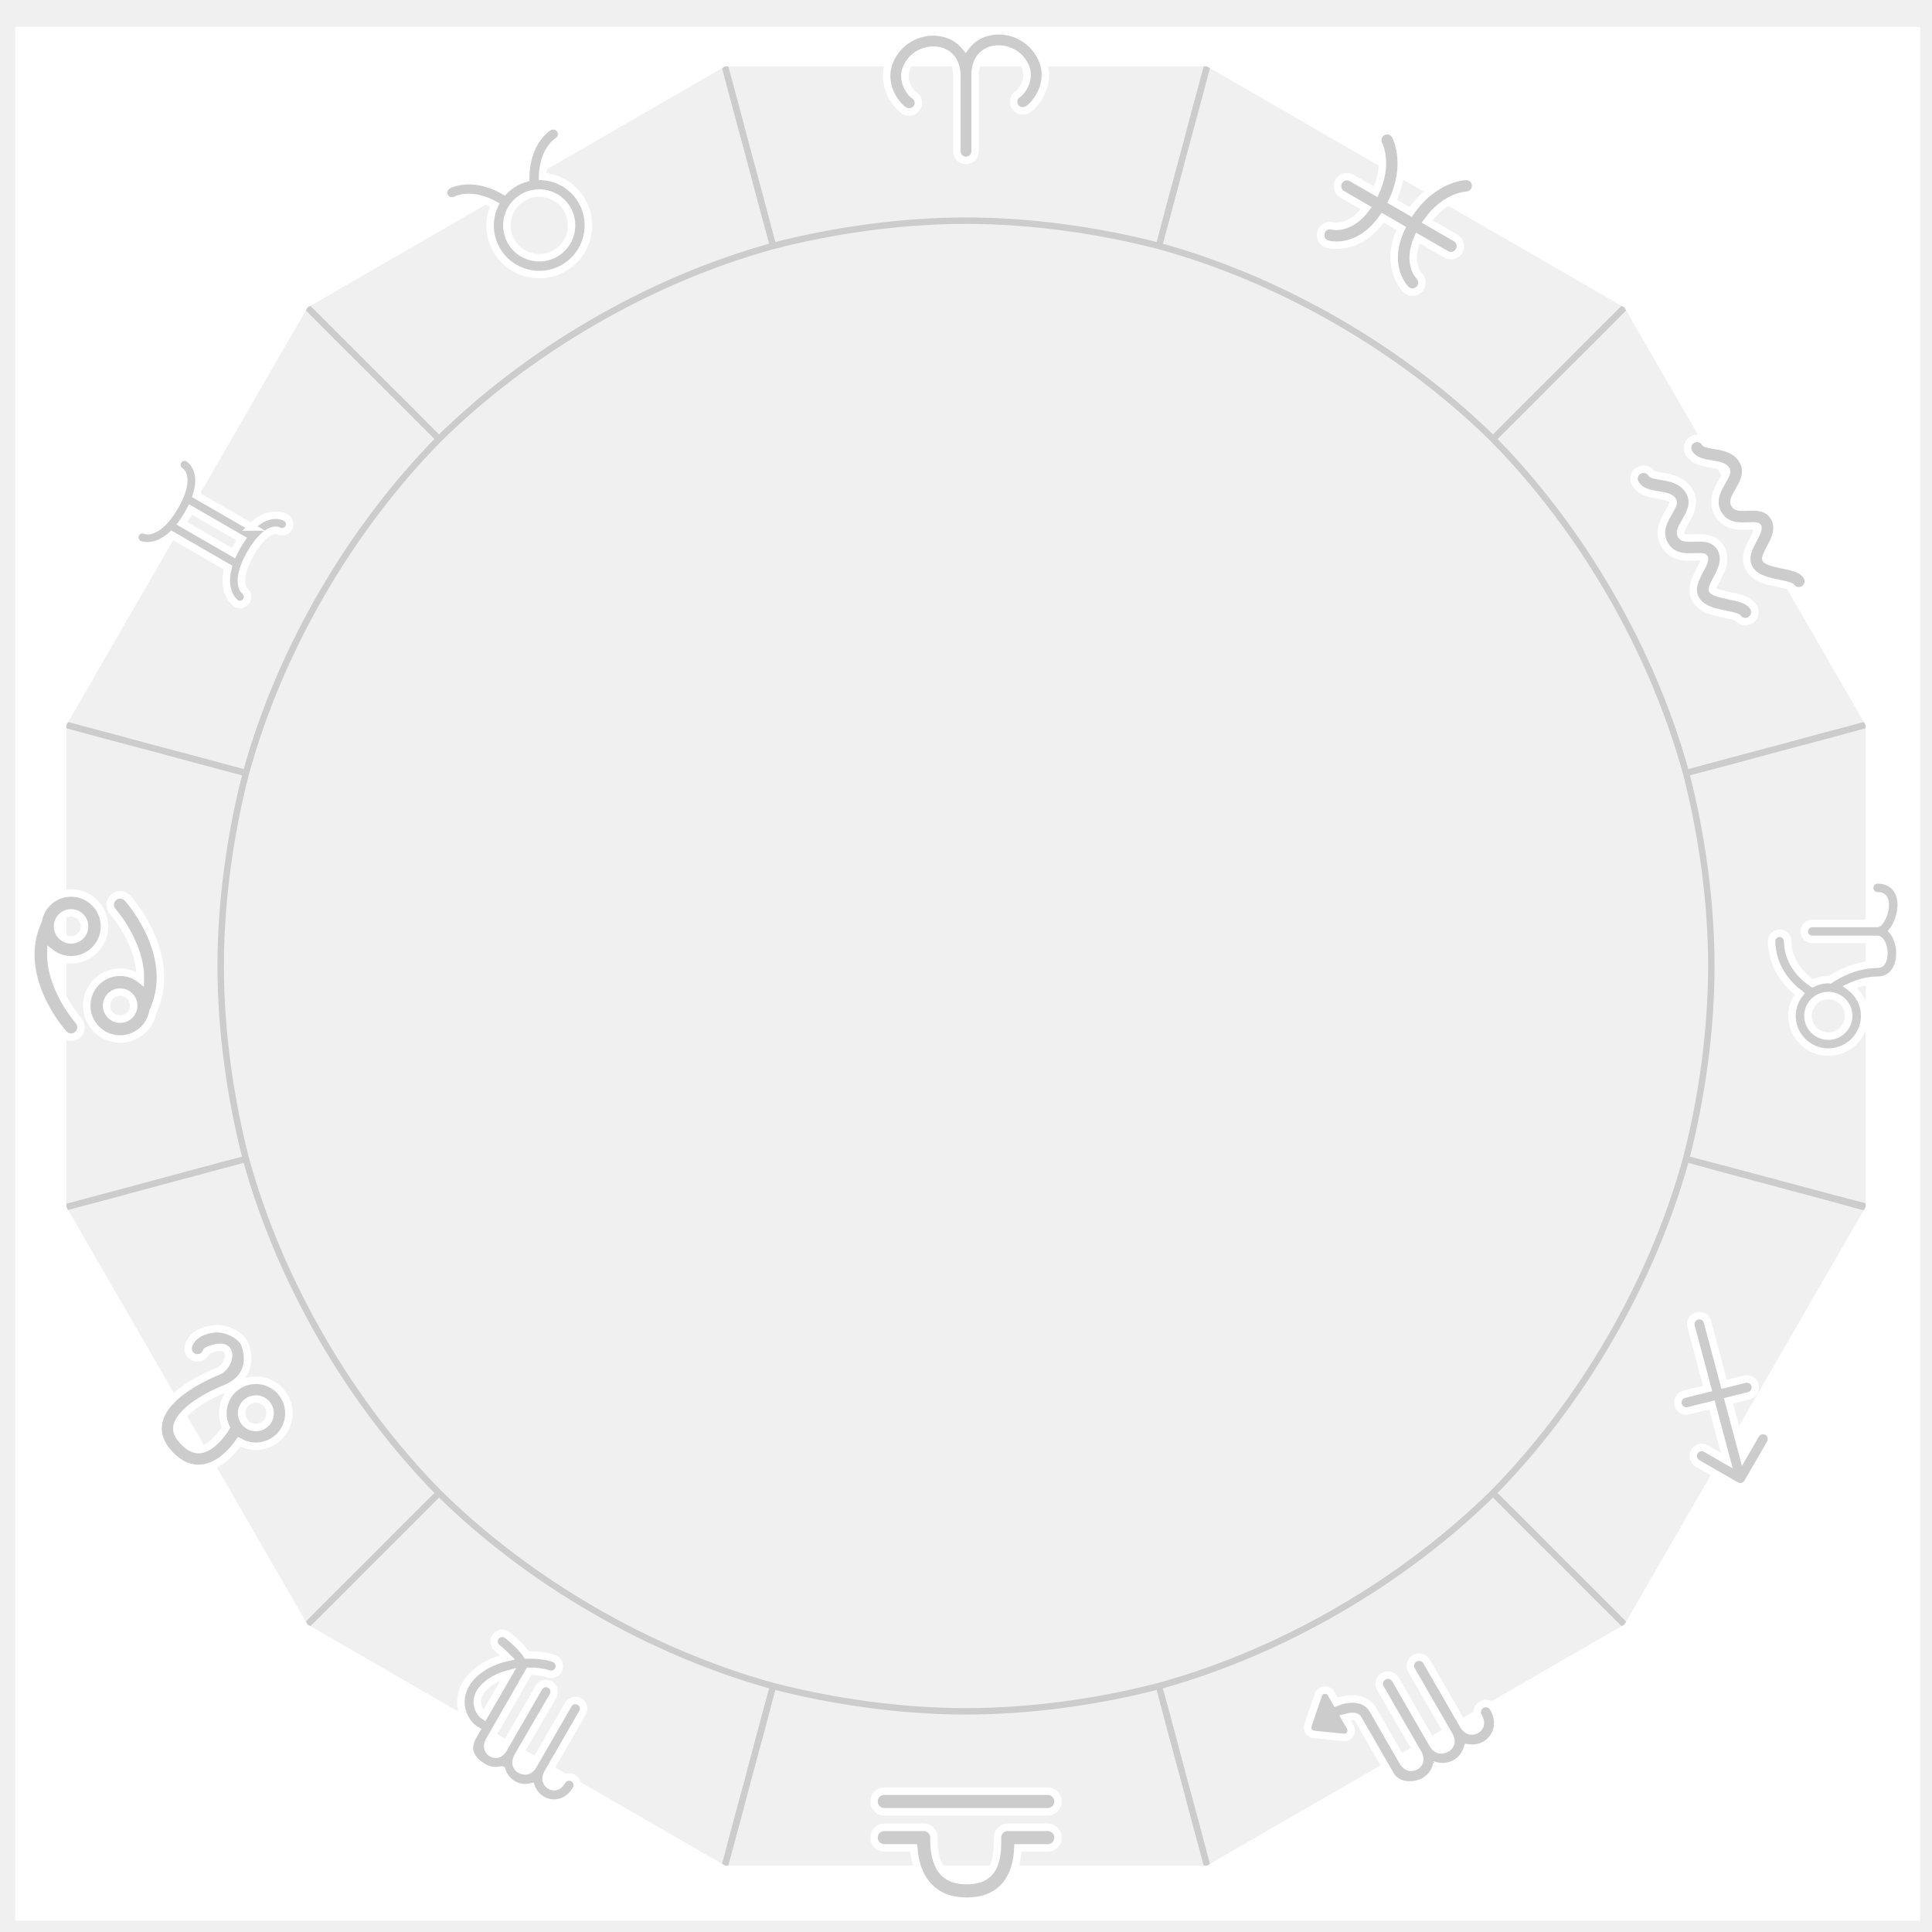
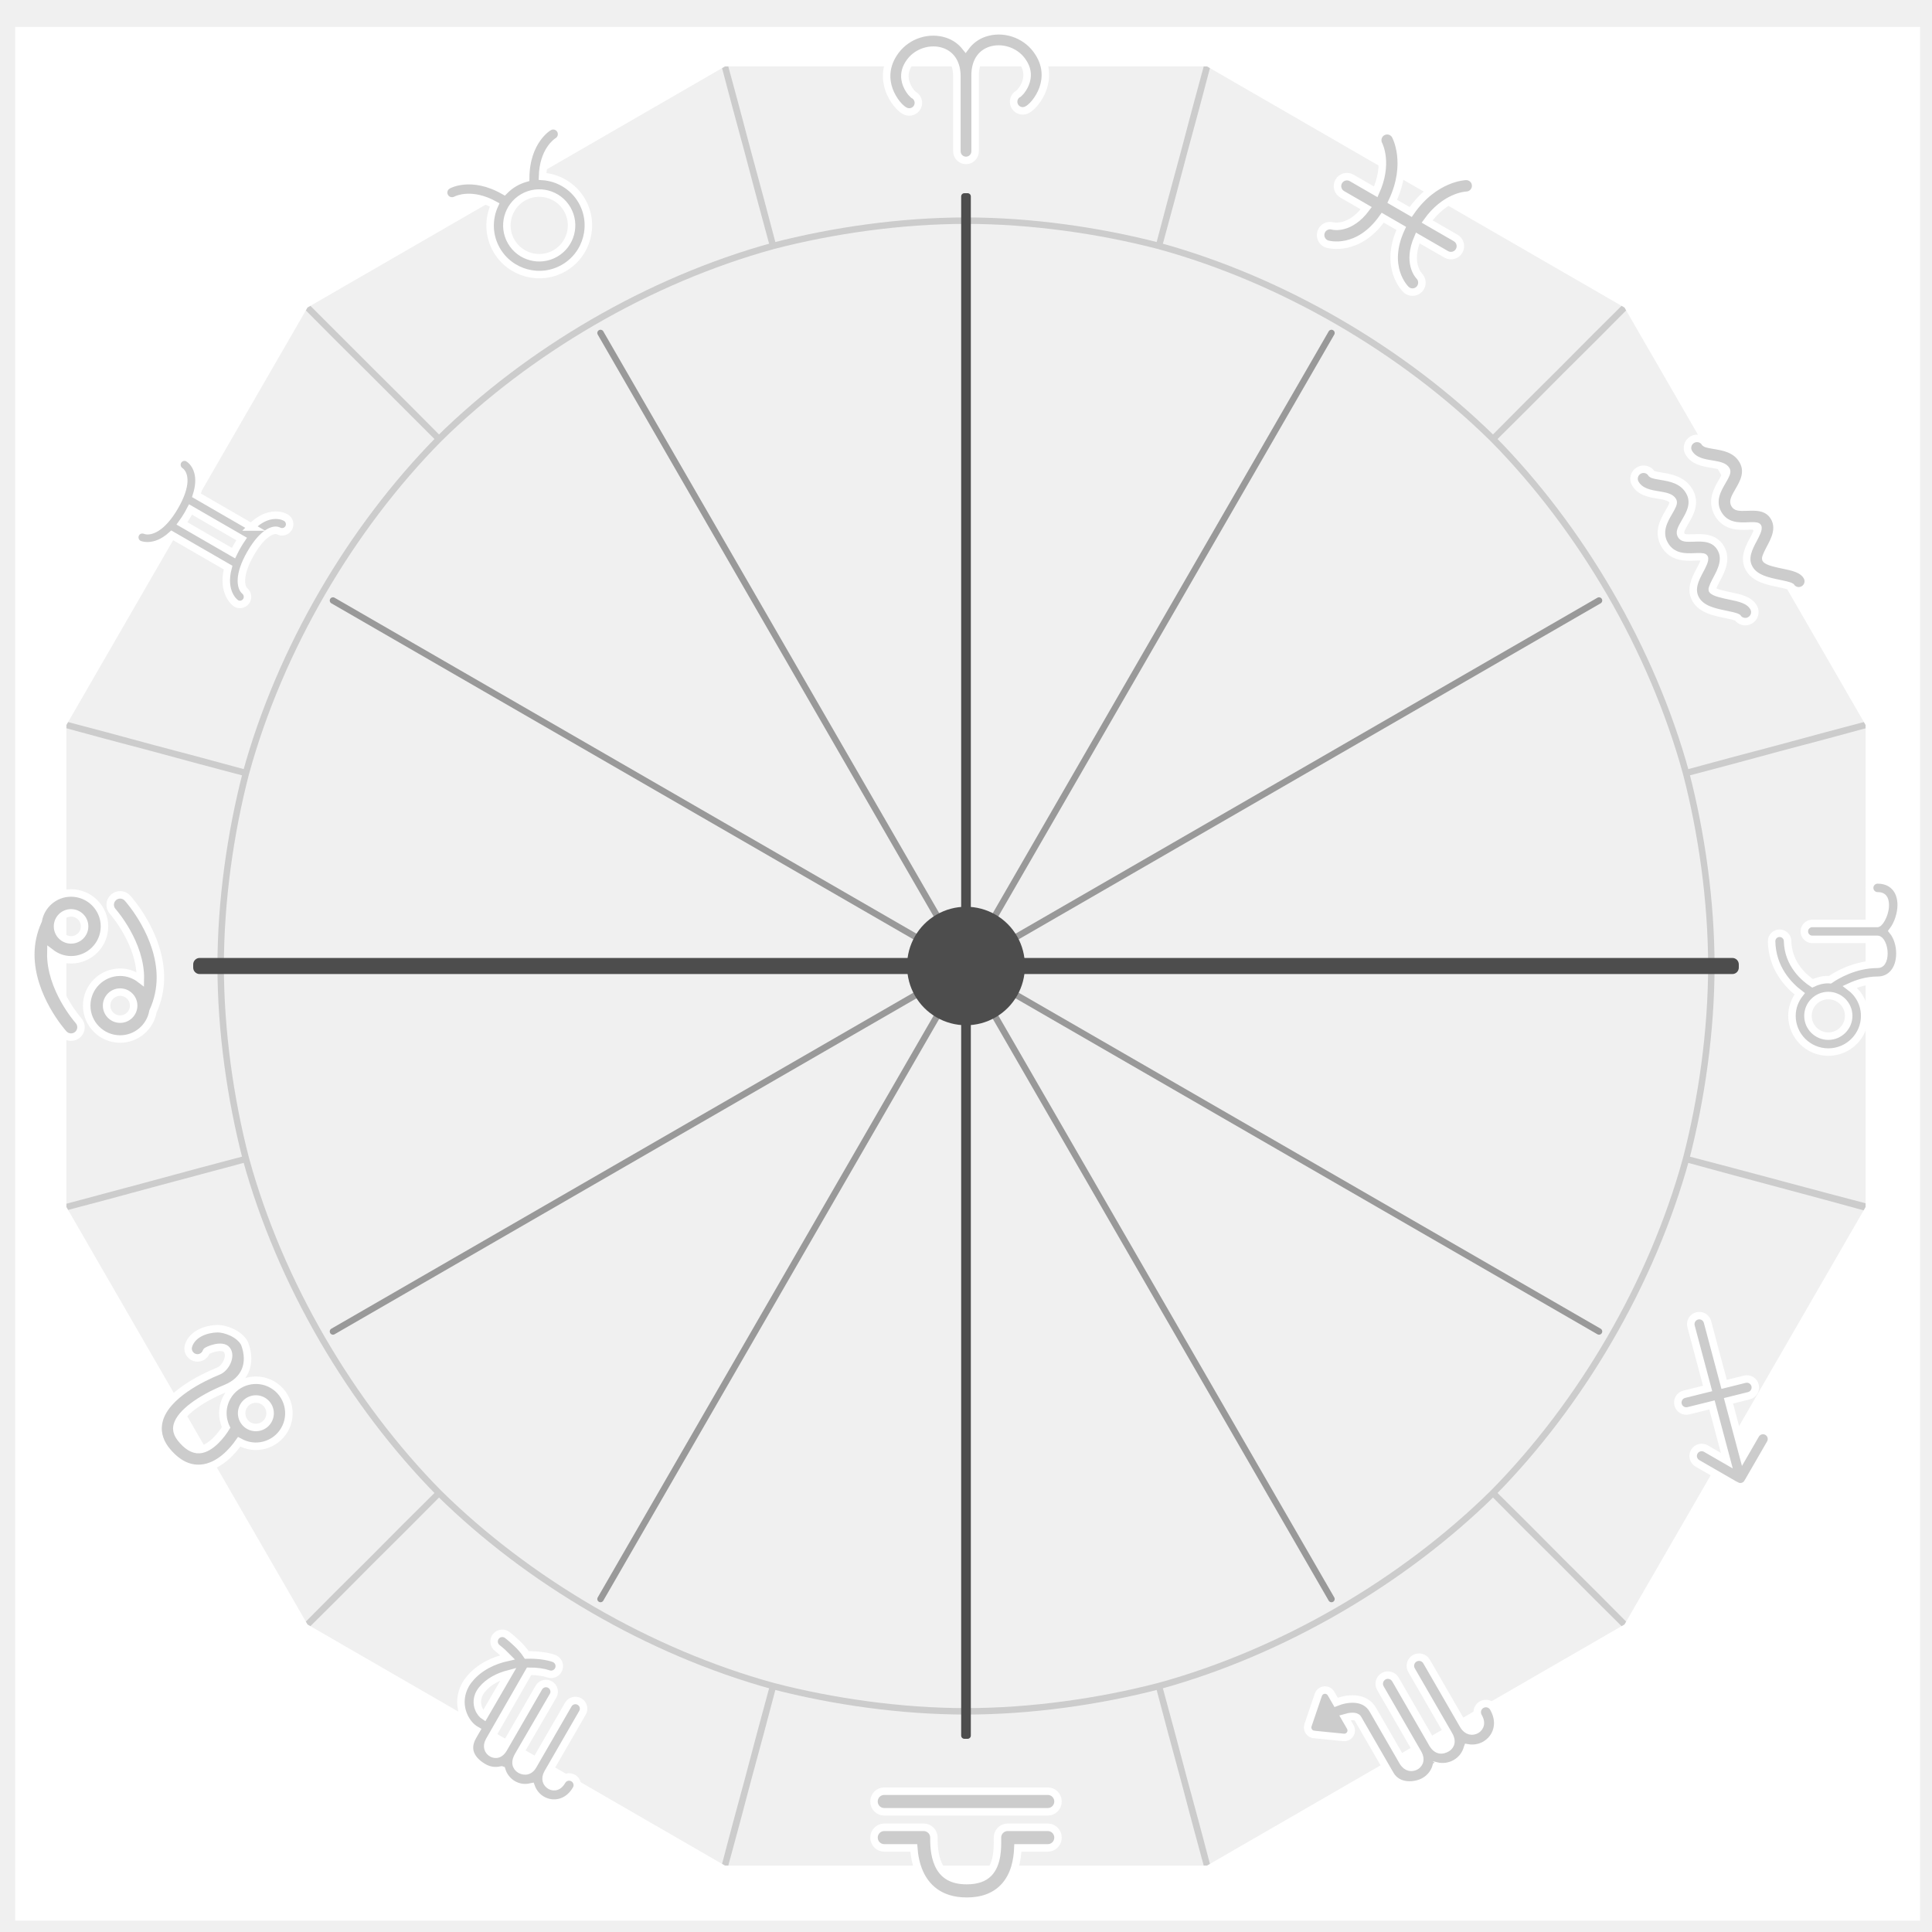
<svg xmlns="http://www.w3.org/2000/svg" width="600" height="600" id="svg2985" version="1.1">
  <defs id="defs2987" />
  <g id="layer1">
    <g id="zodiac">
      <path id="path3535" d="M 324.578,18.531 C 329.605,37.854 335.051,57.051 340.078,76.375 358.701,71.544 379.866,68.531 400,68.531 420.134,68.531 441.299,71.544 459.922,76.375 464.949,57.051 470.395,37.854 475.422,18.531 426.509,18.531 373.491,18.531 324.578,18.531 z M 324.578,18.531 C 282.218,42.988 236.297,69.481 193.938,93.938 207.964,108.17 222.301,122.095 236.328,136.328 264.047,109.012 301.464,87.002 340.078,76.375 334.772,57.136 329.884,37.771 324.578,18.531 z M 475.422,18.531 C 470.116,37.771 465.228,57.136 459.922,76.375 498.536,87.002 535.953,109.012 563.672,136.328 577.699,122.095 592.036,108.17 606.062,93.938 563.702,69.481 517.782,42.988 475.422,18.531 z M 193.938,93.938 C 169.481,136.297 142.988,182.218 118.531,224.578 137.771,229.884 157.136,234.772 176.375,240.078 187.002,201.464 209.012,164.047 236.328,136.328 z M 606.062,93.938 C 591.83,107.964 577.905,122.301 563.672,136.328 590.988,164.047 612.998,201.464 623.625,240.078 642.864,234.772 662.229,229.884 681.469,224.578 657.012,182.218 630.519,136.298 606.062,93.938 z M 118.531,224.578 C 118.531,273.491 118.531,326.509 118.531,375.422 137.854,370.395 157.051,364.949 176.375,359.922 171.544,341.299 168.531,320.134 168.531,300 168.531,279.866 171.544,258.701 176.375,240.078 157.051,235.051 137.854,229.605 118.531,224.578 z M 681.469,224.578 C 662.146,229.605 642.949,235.051 623.625,240.078 628.456,258.701 631.469,279.866 631.469,300 631.469,320.134 628.456,341.299 623.625,359.922 642.949,364.949 662.708,370.395 682.031,375.422 682.031,326.509 681.469,273.491 681.469,224.578 z M 176.375,359.922 118.531,375.422 C 142.988,417.782 169.481,463.703 193.938,506.062 208.17,492.036 222.095,477.699 236.328,463.672 209.012,435.953 187.002,398.536 176.375,359.922 z M 623.625,359.922 C 612.998,398.536 590.988,435.953 563.672,463.672 577.905,477.699 591.83,492.036 606.062,506.062 630.519,463.703 656.45,417.782 680.906,375.422 661.667,370.116 642.864,365.228 623.625,359.922 z M 236.328,463.672 C 222.301,477.905 207.964,491.83 193.938,506.062 236.298,530.519 282.218,557.012 324.578,581.469 329.884,562.229 334.772,542.864 340.078,523.625 301.464,512.998 264.047,490.988 236.328,463.672 z M 563.672,463.672 C 535.953,490.988 498.536,512.998 459.922,523.625 465.228,542.864 470.116,562.229 475.422,581.469 517.782,557.012 563.703,530.519 606.062,506.062 592.036,491.83 577.699,477.905 563.672,463.672 z M 340.078,523.625 C 335.051,542.949 329.605,562.146 324.578,581.469 L 475.422,581.469 C 470.395,562.146 464.949,542.949 459.922,523.625 441.299,528.456 420.134,531.469 400,531.469 379.866,531.469 358.701,528.456 340.078,523.625 z" style="fill:none;stroke:#cccccc;stroke-width:2;display:inline" transform="translate(-100,0)" />
-       <path style="opacity:1;fill:#ffffff;fill-opacity:1;stroke:none" d="M 4.719,8.375 4.719,596.469 596.312,596.469 596.312,8.375 4.719,8.375 z M 225.156,20.625 374.844,20.625 504.5,95.5 579.375,225.156 579.375,374.844 504.5,504.5 374.844,579.375 225.156,579.375 95.5,504.5 20.625,374.844 20.625,225.156 95.5,95.5 225.156,20.625 z" id="rect3032" />
+       <path style="fill:#ffffff;fill-opacity:1;stroke:none" d="M 4.719,8.375 4.719,596.469 596.312,596.469 596.312,8.375 4.719,8.375 z M 225.156,20.625 374.844,20.625 504.5,95.5 579.375,225.156 579.375,374.844 504.5,504.5 374.844,579.375 225.156,579.375 95.5,504.5 20.625,374.844 20.625,225.156 95.5,95.5 225.156,20.625 z" id="rect3032" />
      <path transform="matrix(1.23219,0,0,1.23219,-427.2726,-285.8995)" id="path3537" d="M 607.934,244.465 C 604.929,240.485 599.572,238.799 594.901,240.361 592.903,241.032 591.297,242.254 590.115,243.856 588.959,242.396 587.431,241.278 585.553,240.648 580.883,239.083 575.527,240.768 572.521,244.749 569.606,248.615 569.993,252.263 570.828,254.643 571.749,257.257 573.828,259.794 575.372,260.182 576.596,260.482 577.846,259.746 578.156,258.514 578.425,257.446 577.896,256.358 576.943,255.893 576.554,255.555 575.188,254.066 574.879,252.008 574.645,250.455 575.074,248.988 576.184,247.518 577.99,245.129 581.316,244.074 584.094,245.001 586.569,245.834 587.932,248.071 587.932,251.3 L 587.932,269.872 587.932,270.159 C 587.932,271.429 588.958,272.455 590.228,272.455 591.498,272.455 592.523,271.429 592.523,270.159 L 592.523,269.872 592.523,251.301 592.523,251.018 C 592.523,247.787 593.886,245.551 596.361,244.719 599.143,243.79 602.465,244.845 604.271,247.234 605.381,248.706 605.807,250.175 605.575,251.723 605.265,253.783 603.899,255.272 603.512,255.607 602.559,256.074 602.029,257.159 602.298,258.23 602.608,259.464 603.853,260.209 605.083,259.897 606.627,259.509 608.706,256.973 609.627,254.358 610.462,251.976 610.85,248.327 607.934,244.465 z" style="fill:#cccccc;fill-opacity:1;stroke:#ffffff;stroke-width:1.89;display:inline" />
      <path transform="matrix(1.067108,0.616095,-0.616095,1.067108,-122.2553,-620.3276)" id="path3581" d="M 685.36,254.878 677.052,254.878 C 677.819,247.235 682.094,244.355 682.343,244.193 683.457,243.507 683.806,242.05 683.131,240.93 682.446,239.803 680.984,239.45 679.858,240.128 679.567,240.309 673.13,244.345 672.264,254.878 L 666.899,254.878 C 666.031,244.345 659.598,240.305 659.305,240.128 658.187,239.453 656.743,239.809 656.058,240.916 655.368,242.025 655.711,243.489 656.813,244.191 657.014,244.321 661.337,247.188 662.106,254.878 L 655.094,254.878 C 653.777,254.878 652.711,255.945 652.711,257.263 652.711,258.578 653.777,259.646 655.094,259.646 L 662.092,259.646 C 661.293,266.461 657.18,267.71 657.019,267.753 655.74,268.06 654.951,269.347 655.259,270.627 655.521,271.719 656.497,272.455 657.573,272.455 657.757,272.455 657.943,272.432 658.131,272.389 658.468,272.305 665.918,270.385 666.893,259.644 L 672.272,259.643 C 673.245,270.385 680.695,272.306 681.034,272.389 681.22,272.432 681.406,272.455 681.587,272.455 682.646,272.455 683.597,271.737 683.874,270.662 684.2,269.404 683.437,268.111 682.183,267.763 681.99,267.71 677.873,266.461 677.073,259.646 L 685.362,259.646 C 686.678,259.646 687.744,258.578 687.744,257.263 687.744,255.945 686.678,254.878 685.36,254.878 z" style="fill:#cccccc;fill-opacity:1;stroke:#ffffff;stroke-width:1.89;display:inline" />
      <path style="fill:#cccccc;stroke:#ffffff;stroke-width:1.289" d="M 1.631,12.874 C 3.334,12.874 4.42,11.56 5.293,10.498 6.166,9.441 6.748,8.8 7.474,8.8 7.856,8.8 8.162,9.212 8.83,10.374 9.605,11.724 10.774,13.76 13.316,13.76 15.939,13.76 17.022,11.699 17.736,10.338 18.048,9.742 18.439,9.002 18.683,9.002 19.105,9.002 19.738,10.008 20.199,10.739 21.066,12.112 22.142,13.825 24.187,13.825 26.181,13.825 27.667,12.162 28.984,10.693 29.457,10.165 30.161,9.381 30.498,9.2 31.339,9.136 32,8.432 32,7.575 32,6.676 31.271,5.943 30.37,5.943 28.859,5.943 27.74,7.193 26.557,8.517 25.916,9.233 24.725,10.562 24.184,10.562 23.901,10.495 23.266,9.484 22.959,9 22.093,7.624 20.906,5.738 18.684,5.738 16.469,5.738 15.496,7.592 14.851,8.817 14.126,10.197 13.855,10.495 13.318,10.495 12.757,10.495 12.413,10.057 11.66,8.748 10.879,7.393 9.811,5.535 7.474,5.535 5.158,5.535 3.781,7.204 2.777,8.424 2.435,8.836 1.867,9.528 1.614,9.612 0.722,9.622 0,10.349 0,11.243 0,12.144 0.73,12.874 1.631,12.874 z" id="path3529" transform="matrix(0.8995769,1.558113,-1.571058,0.9070509,543.2129,126.3413)" />
      <path style="fill:#cccccc;stroke:#ffffff;stroke-width:1.289" d="M 30.37,16.513 C 28.859,16.513 27.74,17.763 26.557,19.086 25.916,19.803 24.725,21.132 24.184,21.132 23.901,21.064 23.266,20.054 22.959,19.57 22.093,18.194 20.906,16.308 18.684,16.308 16.469,16.308 15.496,18.162 14.851,19.388 14.126,20.767 13.855,21.065 13.318,21.065 12.757,21.065 12.413,20.627 11.66,19.318 10.881,17.963 9.812,16.104 7.475,16.104 5.16,16.104 3.783,17.773 2.779,18.993 2.437,19.407 1.869,20.097 1.616,20.181 0.722,20.191 0,20.917 0,21.811 0,22.71 0.73,23.442 1.631,23.442 3.334,23.442 4.42,22.127 5.293,21.066 6.166,20.009 6.748,19.367 7.474,19.367 7.856,19.367 8.162,19.78 8.83,20.942 9.605,22.292 10.774,24.327 13.316,24.327 15.939,24.327 17.022,22.267 17.736,20.907 18.048,20.31 18.439,19.57 18.683,19.57 19.105,19.57 19.738,20.576 20.199,21.307 21.066,22.681 22.142,24.393 24.187,24.393 26.181,24.393 27.667,22.73 28.984,21.262 29.457,20.734 30.161,19.95 30.498,19.768 31.339,19.704 32,19 32,18.143 32,17.242 31.271,16.513 30.37,16.513 z" id="path3531" transform="matrix(0.8995769,1.558113,-1.571058,0.9070509,543.2129,126.3413)" />
      <path transform="matrix(0,1.23219,-1.23219,0,885.8995,-722.9978)" id="path3553" d="M 842.79,248.992 C 839.788,248.992 837.143,250.471 835.474,252.719 834.639,250.916 833.82,248.46 833.82,245.727 833.82,242.369 831.105,240.111 827.063,240.111 824.992,240.111 822.85,240.74 821.377,241.94 819.573,240.559 816.959,239.784 814.833,239.784 813.144,239.784 811.672,240.242 810.58,241.108 809.645,241.851 808.53,243.254 808.53,245.729 808.53,246.843 809.431,247.743 810.54,247.743 811.649,247.743 812.55,246.843 812.55,245.729 812.55,244.747 812.825,244.057 814.17,243.859 816.56,243.5 819.293,245.06 819.499,245.729 L 819.499,262.191 C 819.499,263.304 820.399,264.205 821.509,264.205 822.618,264.205 823.517,263.303 823.517,262.191 L 823.517,245.729 C 823.517,245.019 825.153,244.145 827.062,244.145 827.942,244.145 828.736,244.338 829.237,244.668 829.636,244.933 829.798,245.244 829.798,245.729 829.798,251.556 832.639,256.207 833.694,257.734 833.683,257.876 833.652,258.012 833.652,258.156 833.652,259.592 834.012,260.93 834.597,262.14 833.366,264.018 829.915,268.295 823.936,268.425 822.827,268.449 821.946,269.367 821.969,270.483 821.993,271.582 822.888,272.455 823.979,272.455 823.994,272.444 824.007,272.455 824.021,272.455 830.876,272.31 835.162,268.102 837.227,265.378 838.774,266.576 840.686,267.322 842.787,267.322 847.828,267.322 851.925,263.212 851.925,258.16 851.925,253.105 847.831,248.991 842.79,248.991 z M 842.79,263.288 C 839.969,263.288 837.673,260.986 837.673,258.156 837.673,255.327 839.969,253.025 842.79,253.025 845.613,253.025 847.909,255.328 847.909,258.156 847.909,260.986 845.613,263.289 842.79,263.288 z" style="fill:#cccccc;stroke:#ffffff;stroke-width:1.89;display:inline" />
      <path transform="matrix(-0.616095,1.067108,-1.067108,-0.616095,1368.191,-378.3608)" id="path3587" d="M 926.586,241.846 C 926.576,241.597 926.534,241.345 926.437,241.111 926.33,240.854 926.178,240.626 925.987,240.431 925.973,240.425 925.977,240.415 925.977,240.414 L 925.977,240.414 C 925.779,240.215 925.542,240.059 925.28,239.951 925.018,239.842 924.743,239.785 924.462,239.785 924.462,239.785 924.462,239.785 924.462,239.784 L 913.037,239.784 C 911.854,239.784 910.894,240.743 910.894,241.926 910.894,243.111 911.854,244.069 913.036,244.069 L 919.28,244.069 909.045,254.273 905.367,250.455 C 904.546,249.606 903.188,249.579 902.337,250.401 901.485,251.221 901.459,252.576 902.28,253.43 L 906.009,257.297 894.475,268.796 C 893.637,269.63 893.635,270.988 894.475,271.826 894.892,272.246 895.441,272.455 895.991,272.455 896.537,272.455 897.085,272.246 897.504,271.83 L 908.985,260.383 913.193,264.75 C 913.613,265.186 914.173,265.406 914.737,265.406 915.271,265.406 915.808,265.208 916.223,264.806 917.075,263.986 917.099,262.628 916.279,261.777 L 912.022,257.358 922.323,247.09 922.323,253.175 C 922.323,254.36 923.283,255.319 924.468,255.319 925.65,255.319 926.609,254.36 926.609,253.176 L 926.609,241.927 C 926.609,241.898 926.594,241.875 926.592,241.845 z" style="fill:#cccccc;fill-opacity:1;stroke:#ffffff;stroke-width:1.89;display:inline" />
      <path transform="matrix(-1.067108,0.616095,-0.616095,-1.067108,1649.629,197.3299)" id="path3593" d="M 1011.121,263.915 1005.029,259.539 C 1004.49,259.151 1003.784,259.097 1003.199,259.399 1002.611,259.701 1002.243,260.307 1002.243,260.97 L 1002.243,263.659 C 1001.077,263.378 999.526,262.779 999.526,261.852 L 999.526,245.546 C 999.526,241.611 995.463,239.784 992.9,239.784 991.182,239.784 989.583,240.433 988.395,241.615 988.394,241.615 988.39,241.618 988.388,241.621 987.129,240.416 985.459,239.784 983.837,239.784 982.121,239.784 980.522,240.433 979.335,241.615 979.326,241.622 979.318,241.636 979.308,241.644 978.094,240.628 976.578,240.077 975.091,240.077 973.374,240.077 971.775,240.727 970.588,241.908 969.683,242.808 968.603,244.443 968.603,247.099 968.603,248.312 969.581,249.291 970.79,249.291 971.998,249.291 972.975,248.31 972.975,247.099 972.975,244.652 974.595,244.463 975.091,244.463 976.132,244.463 977.347,245.153 977.347,247.099 L 977.347,265.647 C 977.347,266.858 978.324,267.838 979.533,267.838 980.741,267.838 981.718,266.856 981.718,265.647 L 981.718,246.808 C 981.718,244.361 983.339,244.171 983.835,244.171 986.798,244.171 986.407,247.024 986.407,247.876 986.407,248.729 986.407,265.647 986.407,265.647 986.407,266.859 987.386,267.839 988.593,267.839 989.803,267.839 990.78,266.856 990.78,265.647 L 990.78,246.809 C 990.78,244.361 992.397,244.171 992.896,244.171 993.936,244.171 995.15,244.863 995.15,246.809 L 995.15,261.858 C 995.15,266.035 999.393,267.716 1002.237,268.123 L 1002.237,270.688 C 1002.237,271.382 1002.643,272.01 1003.271,272.297 1003.506,272.404 1003.751,272.455 1003.997,272.455 1004.418,272.456 1004.83,272.306 1005.157,272.02 L 1011.249,266.685 C 1011.656,266.331 1011.878,265.809 1011.851,265.27 1011.828,264.725 1011.558,264.229 1011.121,263.917 z" style="fill:#cccccc;fill-opacity:1;stroke:#ffffff;stroke-width:1.89;display:inline" />
      <path style="fill:#cccccc;stroke:#ffffff;stroke-width:1.299" d="M 1.78,18.259 8.75,18.259 C 9.733,18.259 10.53,17.463 10.53,16.481 L 10.528,16.129 C 10.513,14.768 10.482,11.933 12.051,10.345 12.903,9.484 14.152,9.065 15.869,9.065 18.366,9.065 19.935,9.95 20.81,11.847 21.581,13.525 21.581,15.538 21.58,16.48 21.58,17.462 22.377,18.258 23.359,18.258 L 30.216,18.258 C 31.199,18.258 31.996,17.462 31.996,16.48 31.996,15.498 31.199,14.701 30.216,14.701 L 25.084,14.701 C 24.992,13.463 24.737,11.876 24.041,10.359 23.022,8.143 20.776,5.504 15.868,5.504 13.188,5.504 11.052,6.29 9.518,7.842 7.497,9.884 7.064,12.728 6.981,14.699 L 1.78,14.699 C 0.797,14.699 0,15.495 0,16.478 0,17.463 0.797,18.259 1.78,18.259 z" id="path3573" transform="matrix(-1.785963,0,0,-1.800137,328.5755,600.3483)" />
      <path style="fill:#cccccc;stroke:#ffffff;stroke-width:1.299" d="M 30.221,20.93 1.78,20.93 C 0.797,20.93 0,21.727 0,22.708 0,23.691 0.797,24.488 1.78,24.488 L 30.221,24.488 C 31.203,24.488 32,23.691 32,22.708 32,21.725 31.203,20.93 30.221,20.93 z" id="path3575" transform="matrix(-1.785963,0,0,-1.800137,328.5755,600.3483)" />
      <path transform="matrix(-1.067108,-0.616095,0.616095,-1.067108,1234.467,1516.053)" id="path3605" d="M 1168.754,257.293 C 1169.335,253.819 1168.057,250.552 1165.335,248.551 1163.907,247.502 1162.267,246.96 1160.8,246.972 L 1160.8,245.218 C 1160.8,240.567 1156.96,239.784 1154.535,239.784 1152.91,239.784 1151.4,240.395 1150.278,241.509 1150.278,241.511 1150.278,241.514 1150.268,241.516 1149.077,240.38 1147.499,239.784 1145.965,239.784 1144.344,239.784 1142.832,240.395 1141.71,241.509 1141.7,241.517 1141.694,241.53 1141.685,241.538 1140.536,240.579 1139.103,240.06 1137.698,240.06 1136.075,240.06 1134.563,240.671 1133.441,241.785 1132.585,242.636 1131.563,244.176 1131.563,246.682 1131.563,247.824 1132.487,248.747 1133.63,248.747 1134.772,248.747 1135.697,247.824 1135.697,246.682 1135.697,244.373 1137.227,244.194 1137.697,244.194 1138.68,244.194 1139.828,244.845 1139.828,246.682 L 1139.828,264.166 C 1139.828,265.308 1140.753,266.231 1141.895,266.231 1143.037,266.231 1143.962,265.307 1143.962,264.166 L 1143.962,246.405 C 1143.962,244.097 1145.763,243.922 1146.257,243.922 1146.752,243.922 1148.447,244.054 1148.447,246.733 1148.447,250.082 1148.393,264.166 1148.393,264.166 1148.393,265.308 1149.317,266.231 1150.46,266.231 1151.602,266.231 1152.527,265.307 1152.527,264.166 L 1152.527,246.405 C 1152.527,244.097 1154.057,243.919 1154.527,243.919 1155.511,243.919 1156.659,244.568 1156.659,246.405 1156.659,246.405 1156.719,265.269 1156.716,266.496 1155.037,267.481 1153.406,268.125 1152.177,268.358 1151.055,268.57 1150.317,269.65 1150.528,270.772 1150.716,271.764 1151.582,272.455 1152.557,272.455 1152.683,272.455 1152.814,272.441 1152.942,272.419 1154.601,272.104 1156.911,271.2 1159.262,269.763 1161.473,270.896 1164.495,271.442 1166.025,271.661 1167.14,271.811 1168.203,271.035 1168.363,269.907 1168.524,268.775 1167.74,267.729 1166.609,267.567 1165.433,267.398 1164.209,267.131 1163.165,266.836 1165.869,264.359 1168.105,261.144 1168.749,257.293 z M 1160.867,263.336 C 1160.867,262.426 1160.877,261.417 1160.878,260.365 1160.89,257.02 1160.902,253.283 1160.902,251.085 1161.366,251.108 1162.239,251.34 1163.091,252.04 1163.863,252.673 1165.095,254.11 1164.677,256.61 1164.25,259.178 1162.75,261.47 1160.867,263.336 z" style="fill:#cccccc;fill-opacity:1;stroke:#ffffff;stroke-width:1.89;display:inline" />
      <path transform="matrix(-0.616095,-1.067108,1.067108,-0.616095,550.5333,1905.736)" id="path3565" d="M 1245.354,257.975 C 1244.486,256.998 1242.985,256.906 1242.013,257.773 1241.033,258.64 1240.944,260.136 1241.812,261.114 1242.013,261.344 1241.511,265.587 1239.525,265.79 1237.54,265.992 1235.757,263.179 1236.018,261.274 1236.593,257.111 1237.432,246.914 1232.819,242.199 1230.995,240.334 1228.533,239.523 1225.643,239.857 1221.323,240.46 1218.416,242.257 1217,245.208 1215.014,249.346 1216.766,254.327 1217.974,256.907 1217.961,256.915 1217.947,256.916 1217.934,256.924 1213.959,259.219 1212.592,264.321 1214.887,268.296 1217.181,272.27 1222.283,273.637 1226.258,271.342 1230.232,269.047 1231.599,263.946 1229.305,259.972 1227.884,257.511 1225.386,256.055 1222.746,255.844 1221.781,254.091 1220.009,249.867 1221.27,247.25 1221.964,245.826 1223.646,244.916 1226.24,244.557 1228.059,244.345 1228.934,245.001 1229.434,245.513 1231.553,247.678 1232.296,253.612 1231.328,260.629 1230.601,265.899 1233.379,269.574 1238.755,270.462 1241.699,270.569 1244.554,267.924 1245.389,266.41 1246.709,264.026 1247.49,260.384 1245.355,257.975 z M 1223.89,267.24 C 1222.176,268.23 1219.977,267.64 1218.988,265.928 1217.999,264.214 1218.587,262.014 1220.301,261.025 1222.016,260.035 1224.215,260.625 1225.204,262.339 1226.192,264.052 1225.603,266.251 1223.89,267.24 z" style="fill:#cccccc;fill-opacity:1;stroke:#ffffff;stroke-width:1.89;display:inline" />
      <path style="fill:#cccccc;fill-opacity:1;stroke:#ffffff;stroke-width:1.642" d="M 27.955,17.946 C 27.868,18.023 20.906,24.162 13.108,23.992 14.052,22.761 14.638,21.236 14.638,19.565 14.638,15.529 11.355,12.247 7.319,12.247 3.283,12.246 0,15.529 0,19.565 0,23.164 2.614,26.146 6.04,26.754 8.56,27.904 11.072,28.386 13.48,28.386 22.759,28.386 30.465,21.55 30.872,21.182 31.766,20.375 31.834,19.001 31.032,18.11 30.225,17.213 28.85,17.143 27.955,17.946 z M 7.319,22.527 C 5.685,22.527 4.357,21.201 4.357,19.565 4.357,17.931 5.685,16.604 7.319,16.604 8.953,16.604 10.281,17.931 10.281,19.565 10.281,21.2 8.953,22.527 7.319,22.527 z" id="path3545" transform="matrix(0,-1.417315,1.418221,0,9.5594,322.6772)" />
      <path style="fill:#cccccc;fill-opacity:1;stroke:#ffffff;stroke-width:1.642" d="M 4.045,10.44 C 4.132,10.363 11.094,4.225 18.893,4.395 17.949,5.626 17.362,7.15 17.362,8.821 17.362,12.857 20.645,16.139 24.682,16.139 28.717,16.139 32,12.857 32,8.821 32,5.223 29.385,2.241 25.96,1.633 23.439,0.48 20.928,0 18.52,0 9.24,0 1.534,6.836 1.128,7.204 0.233,8.011 0.166,9.385 0.968,10.275 1.776,11.174 3.151,11.244 4.045,10.44 z M 24.682,5.859 C 26.315,5.859 27.643,7.186 27.643,8.821 27.643,10.456 26.315,11.783 24.682,11.783 23.047,11.783 21.719,10.456 21.719,8.821 21.719,7.187 23.047,5.859 24.682,5.859 z" id="path3547" transform="matrix(0,-1.417315,1.418221,0,9.5594,322.6772)" />
      <path transform="matrix(0.616095,-1.067108,1.067108,0.616095,-1063.917,1490.573)" id="path3559" d="M 1395.985,264.186 1395.985,248.222 C 1398.251,247.716 1400.027,246.838 1401.27,245.578 1402.991,243.831 1403.06,242.029 1403.055,241.685 1403.042,240.657 1402.225,239.871 1401.2,239.834 1400.164,239.804 1399.303,240.628 1399.222,241.652 1399.135,242.773 1397.268,244.89 1390.834,244.89 1384.266,244.89 1382.115,242.656 1381.893,241.466 1381.76,240.442 1380.85,239.675 1379.809,239.796 1378.754,239.895 1377.98,240.831 1378.079,241.889 1378.1,242.103 1378.57,246.017 1384.2,247.826 L 1384.2,264.216 C 1377.934,265.917 1377.43,270.129 1377.409,270.352 1377.312,271.377 1378.045,272.254 1379.064,272.392 1380.08,272.53 1381.036,271.8 1381.217,270.787 1381.429,269.598 1383.573,267.352 1390.161,267.351 1396.595,267.352 1398.462,269.468 1398.549,270.512 1398.536,271.572 1399.384,272.444 1400.443,272.455 1400.454,272.446 1400.46,272.455 1400.466,272.455 1401.513,272.455 1402.37,271.609 1402.383,270.556 1402.383,270.213 1402.319,268.411 1400.597,266.664 1399.484,265.532 1397.931,264.71 1395.985,264.185 z M 1388.034,263.582 1388.034,248.584 C 1388.899,248.672 1389.811,248.734 1390.832,248.734 1391.287,248.734 1391.719,248.714 1392.151,248.696 L 1392.151,263.578 C 1391.513,263.534 1390.855,263.506 1390.162,263.506 1389.409,263.506 1388.7,263.532 1388.034,263.582 z" style="fill:#cccccc;stroke:#ffffff;stroke-width:1.89;display:inline" />
      <path transform="matrix(1.067108,-0.616095,0.616095,1.067108,-1561.841,698.3961)" id="path3599" d="M 1484.949,239.784 1484.949,239.784 C 1484.658,239.784 1478.15,239.908 1473.389,248.052 1472.431,247.815 1471.436,247.674 1470.406,247.674 1469.263,247.674 1468.159,247.842 1467.108,248.134 1462.337,239.912 1455.793,239.784 1455.501,239.784 1455.501,239.784 1455.501,239.784 1455.489,239.794 1454.334,239.794 1453.411,240.719 1453.39,241.872 1453.371,243.027 1454.297,243.986 1455.455,244.024 1455.645,244.034 1459.811,244.252 1463.26,249.964 1460.091,252.211 1458.013,255.899 1458.013,260.07 1458.013,266.899 1463.569,272.455 1470.4,272.455 1477.233,272.455 1482.791,266.9 1482.791,260.07 1482.791,255.789 1480.605,252.008 1477.293,249.783 1480.694,244.293 1484.732,244.035 1484.982,244.025 1486.141,244.008 1487.069,243.064 1487.066,241.902 1487.066,240.738 1486.117,239.794 1484.948,239.794 z M 1470.4,268.213 C 1465.904,268.213 1462.245,264.556 1462.245,260.061 1462.245,255.565 1465.904,251.906 1470.4,251.906 1474.899,251.906 1478.558,255.565 1478.558,260.061 1478.558,264.556 1474.898,268.213 1470.4,268.213 z" style="fill:#cccccc;fill-opacity:1;stroke:#ffffff;stroke-width:1.89;display:inline" />
-       <path transform="translate(600,0)" style="fill:none;stroke:#cccccc;stroke-width:2;display:inline" d="M 326.625,17.969 C 331.652,37.292 336.691,56.614 341.719,75.938 360.342,71.107 379.866,68.531 400,68.531 420.134,68.531 439.658,71.107 458.281,75.938 463.309,56.614 468.348,37.292 473.375,17.969 424.462,17.969 375.538,17.969 326.625,17.969 z M 322.531,19.094 C 280.171,43.55 237.797,67.981 195.438,92.438 209.464,106.67 223.504,120.892 237.531,135.125 265.25,107.809 299.824,87.439 338.438,76.812 333.132,57.574 327.837,38.333 322.531,19.094 z M 477.469,19.094 C 472.163,38.333 466.868,57.574 461.562,76.812 500.176,87.439 534.75,107.809 562.469,135.125 576.496,120.892 590.536,106.67 604.562,92.438 562.202,67.981 519.829,43.55 477.469,19.094 z M 192.438,95.438 C 167.981,137.797 143.55,180.171 119.094,222.531 138.333,227.837 157.574,233.132 176.812,238.438 187.439,199.824 207.809,165.25 235.125,137.531 L 192.438,95.438 z M 607.562,95.438 C 593.33,109.464 579.108,123.504 564.875,137.531 592.191,165.25 612.561,199.824 623.188,238.438 642.426,233.132 661.667,227.837 680.906,222.531 656.45,180.171 632.019,137.798 607.562,95.438 z M 117.969,226.625 C 117.969,275.538 117.969,324.462 117.969,373.375 137.292,368.348 156.614,363.309 175.938,358.281 171.107,339.658 168.531,320.134 168.531,300 168.531,279.866 171.107,260.342 175.938,241.719 156.614,236.691 137.292,231.652 117.969,226.625 z M 682.031,226.625 C 662.708,231.652 643.386,236.691 624.062,241.719 628.893,260.342 631.469,279.866 631.469,300 631.469,320.134 628.893,339.658 624.062,358.281 643.386,363.309 662.708,368.348 682.031,373.375 682.031,324.462 682.031,275.538 682.031,226.625 z M 176.812,361.562 119.094,377.469 C 143.55,419.829 167.981,462.203 192.438,504.562 206.67,490.536 220.892,476.496 235.125,462.469 207.809,434.75 187.439,400.176 176.812,361.562 z M 623.188,361.562 C 612.561,400.176 592.191,434.75 564.875,462.469 579.108,476.496 593.33,490.536 607.562,504.562 632.019,462.203 656.45,419.829 680.906,377.469 661.667,372.163 642.426,366.868 623.188,361.562 z M 237.531,464.875 C 223.504,479.108 209.464,493.33 195.438,507.562 237.798,532.019 280.171,556.45 322.531,580.906 327.837,561.667 333.132,542.426 338.438,523.188 299.824,512.561 265.25,492.191 237.531,464.875 z M 562.469,464.875 C 534.75,492.191 500.176,512.561 461.562,523.188 466.868,542.426 472.163,561.667 477.469,580.906 519.829,556.45 562.203,532.019 604.562,507.562 590.536,493.33 576.496,479.108 562.469,464.875 z M 341.719,524.062 C 336.691,543.386 331.652,562.708 326.625,582.031 L 473.375,582.031 C 468.348,562.708 463.309,543.386 458.281,524.062 439.658,528.893 420.134,531.469 400,531.469 379.866,531.469 360.342,528.893 341.719,524.062 z" id="path3025" />
-       <path transform="matrix(0.9404878,0,0,0.9404878,932.3891,240.0182)" d="M 289.339,281.228 151.482,360.82 -7.703,360.82 -145.561,281.228 -225.153,143.37 -225.153,-15.815 -145.561,-153.673 -7.703,-233.265 151.482,-233.265 289.339,-153.673 368.932,-15.815 368.932,143.37 z" id="path3027" style="opacity:0.68;fill:#999999;fill-opacity:1;stroke:#999999;stroke-width:2.127;stroke-linecap:round;stroke-linejoin:round;stroke-miterlimit:2.9;stroke-opacity:1;stroke-dasharray:1.063, 1.063;stroke-dashoffset:0" />
+     </g>
+     <path id="path3025" d="M 326.625,17.969 C 331.652,37.292 336.691,56.614 341.719,75.938 360.342,71.107 379.866,68.531 400,68.531 420.134,68.531 439.658,71.107 458.281,75.938 463.309,56.614 468.348,37.292 473.375,17.969 424.462,17.969 375.538,17.969 326.625,17.969 z M 322.531,19.094 C 280.171,43.55 237.797,67.981 195.438,92.438 209.464,106.67 223.504,120.892 237.531,135.125 265.25,107.809 299.824,87.439 338.438,76.812 333.132,57.574 327.837,38.333 322.531,19.094 z M 477.469,19.094 C 472.163,38.333 466.868,57.574 461.562,76.812 500.176,87.439 534.75,107.809 562.469,135.125 576.496,120.892 590.536,106.67 604.562,92.438 562.202,67.981 519.829,43.55 477.469,19.094 z M 192.438,95.438 C 167.981,137.797 143.55,180.171 119.094,222.531 138.333,227.837 157.574,233.132 176.812,238.438 187.439,199.824 207.809,165.25 235.125,137.531 L 192.438,95.438 z M 607.562,95.438 C 593.33,109.464 579.108,123.504 564.875,137.531 592.191,165.25 612.561,199.824 623.188,238.438 642.426,233.132 661.667,227.837 680.906,222.531 656.45,180.171 632.019,137.798 607.562,95.438 z M 117.969,226.625 C 117.969,275.538 117.969,324.462 117.969,373.375 137.292,368.348 156.614,363.309 175.938,358.281 171.107,339.658 168.531,320.134 168.531,300 168.531,279.866 171.107,260.342 175.938,241.719 156.614,236.691 137.292,231.652 117.969,226.625 z M 682.031,226.625 C 662.708,231.652 643.386,236.691 624.062,241.719 628.893,260.342 631.469,279.866 631.469,300 631.469,320.134 628.893,339.658 624.062,358.281 643.386,363.309 662.708,368.348 682.031,373.375 682.031,324.462 682.031,275.538 682.031,226.625 z M 176.812,361.562 119.094,377.469 C 143.55,419.829 167.981,462.203 192.438,504.562 206.67,490.536 220.892,476.496 235.125,462.469 207.809,434.75 187.439,400.176 176.812,361.562 z M 623.188,361.562 C 612.561,400.176 592.191,434.75 564.875,462.469 579.108,476.496 593.33,490.536 607.562,504.562 632.019,462.203 656.45,419.829 680.906,377.469 661.667,372.163 642.426,366.868 623.188,361.562 z M 237.531,464.875 C 223.504,479.108 209.464,493.33 195.438,507.562 237.798,532.019 280.171,556.45 322.531,580.906 327.837,561.667 333.132,542.426 338.438,523.188 299.824,512.561 265.25,492.191 237.531,464.875 z M 562.469,464.875 C 534.75,492.191 500.176,512.561 461.562,523.188 466.868,542.426 472.163,561.667 477.469,580.906 519.829,556.45 562.203,532.019 604.562,507.562 590.536,493.33 576.496,479.108 562.469,464.875 z M 341.719,524.062 C 336.691,543.386 331.652,562.708 326.625,582.031 L 473.375,582.031 C 468.348,562.708 463.309,543.386 458.281,524.062 439.658,528.893 420.134,531.469 400,531.469 379.866,531.469 360.342,528.893 341.719,524.062 z" style="fill:none;stroke:#cccccc;stroke-width:2;display:inline" transform="translate(600,0)" />
+     <path style="opacity:0.68;fill:#999999;fill-opacity:1;stroke:#999999;stroke-width:2.127;stroke-linecap:round;stroke-linejoin:round;stroke-miterlimit:2.9;stroke-opacity:1;stroke-dasharray:1.063, 1.063;stroke-dashoffset:0" id="path3027" d="M 289.339,281.228 151.482,360.82 -7.703,360.82 -145.561,281.228 -225.153,143.37 -225.153,-15.815 -145.561,-153.673 -7.703,-233.265 151.482,-233.265 289.339,-153.673 368.932,-15.815 368.932,143.37 z" transform="matrix(0.9404878,0,0,0.9404878,932.3891,240.0182)" />
+   </g>
+   <g id="layer2" style="display:inline">
+     <g id="houses">
+       <rect ry="12.397" rx="1.404" transform="matrix(0.3560258,0.6166548,-0.06985582,0.04033127,224.606,119.0162)" y="300" x="-47.14" height="24.795" width="640.403" id="house-4" style="fill:#999999;fill-opacity:1;stroke:none" />
+       <rect style="fill:#999999;fill-opacity:1;stroke:none" id="house-5" width="640.403" height="24.795" x="-47.14" y="300" transform="matrix(0.6166548,0.3560258,-0.04033128,0.06985581,144.215,180.9605)" rx="1.404" ry="12.397" />
+       <rect style="fill:#999999;fill-opacity:1;stroke:none" id="house-1" width="640.403" height="24.795" x="-47.14" y="300" transform="matrix(0.6166548,-0.3560258,0.04033127,0.06985582,119.0162,375.394)" rx="1.404" ry="12.397" />
+       <rect ry="12.397" rx="1.404" transform="matrix(0.3560258,-0.6166548,0.06985581,0.04033128,180.9605,455.785)" y="300" x="-47.14" height="24.795" width="640.403" id="house-2" style="fill:#999999;fill-opacity:1;stroke:none" />
+       <rect style="fill:#4d4d4d;fill-opacity:1;stroke:none" id="ascendant" width="674.108" height="37.192" x="-47.14" y="300" transform="matrix(0.7120516,0,0,0.1344376,93.56643,257.1687)" rx="2.809" ry="14.877" />
+       <rect ry="12.397" rx="1.404" transform="matrix(0,0.7120516,-0.08066255,0,325.6988,93.56643)" y="300" x="-47.14" height="37.192" width="674.108" id="mc" style="fill:#4d4d4d;fill-opacity:1;stroke:none" />
+       <path transform="matrix(0.6335439,0,0,0.6335439,169.7116,121.4661)" d="M 234.524,281.802 A 28.874,28.874 0 1 1 176.777,281.802 28.874,28.874 0 1 1 234.524,281.802 z" id="path3892" style="fill:#4d4d4d;fill-opacity:1;stroke:none" />
    </g>
  </g>
</svg>
